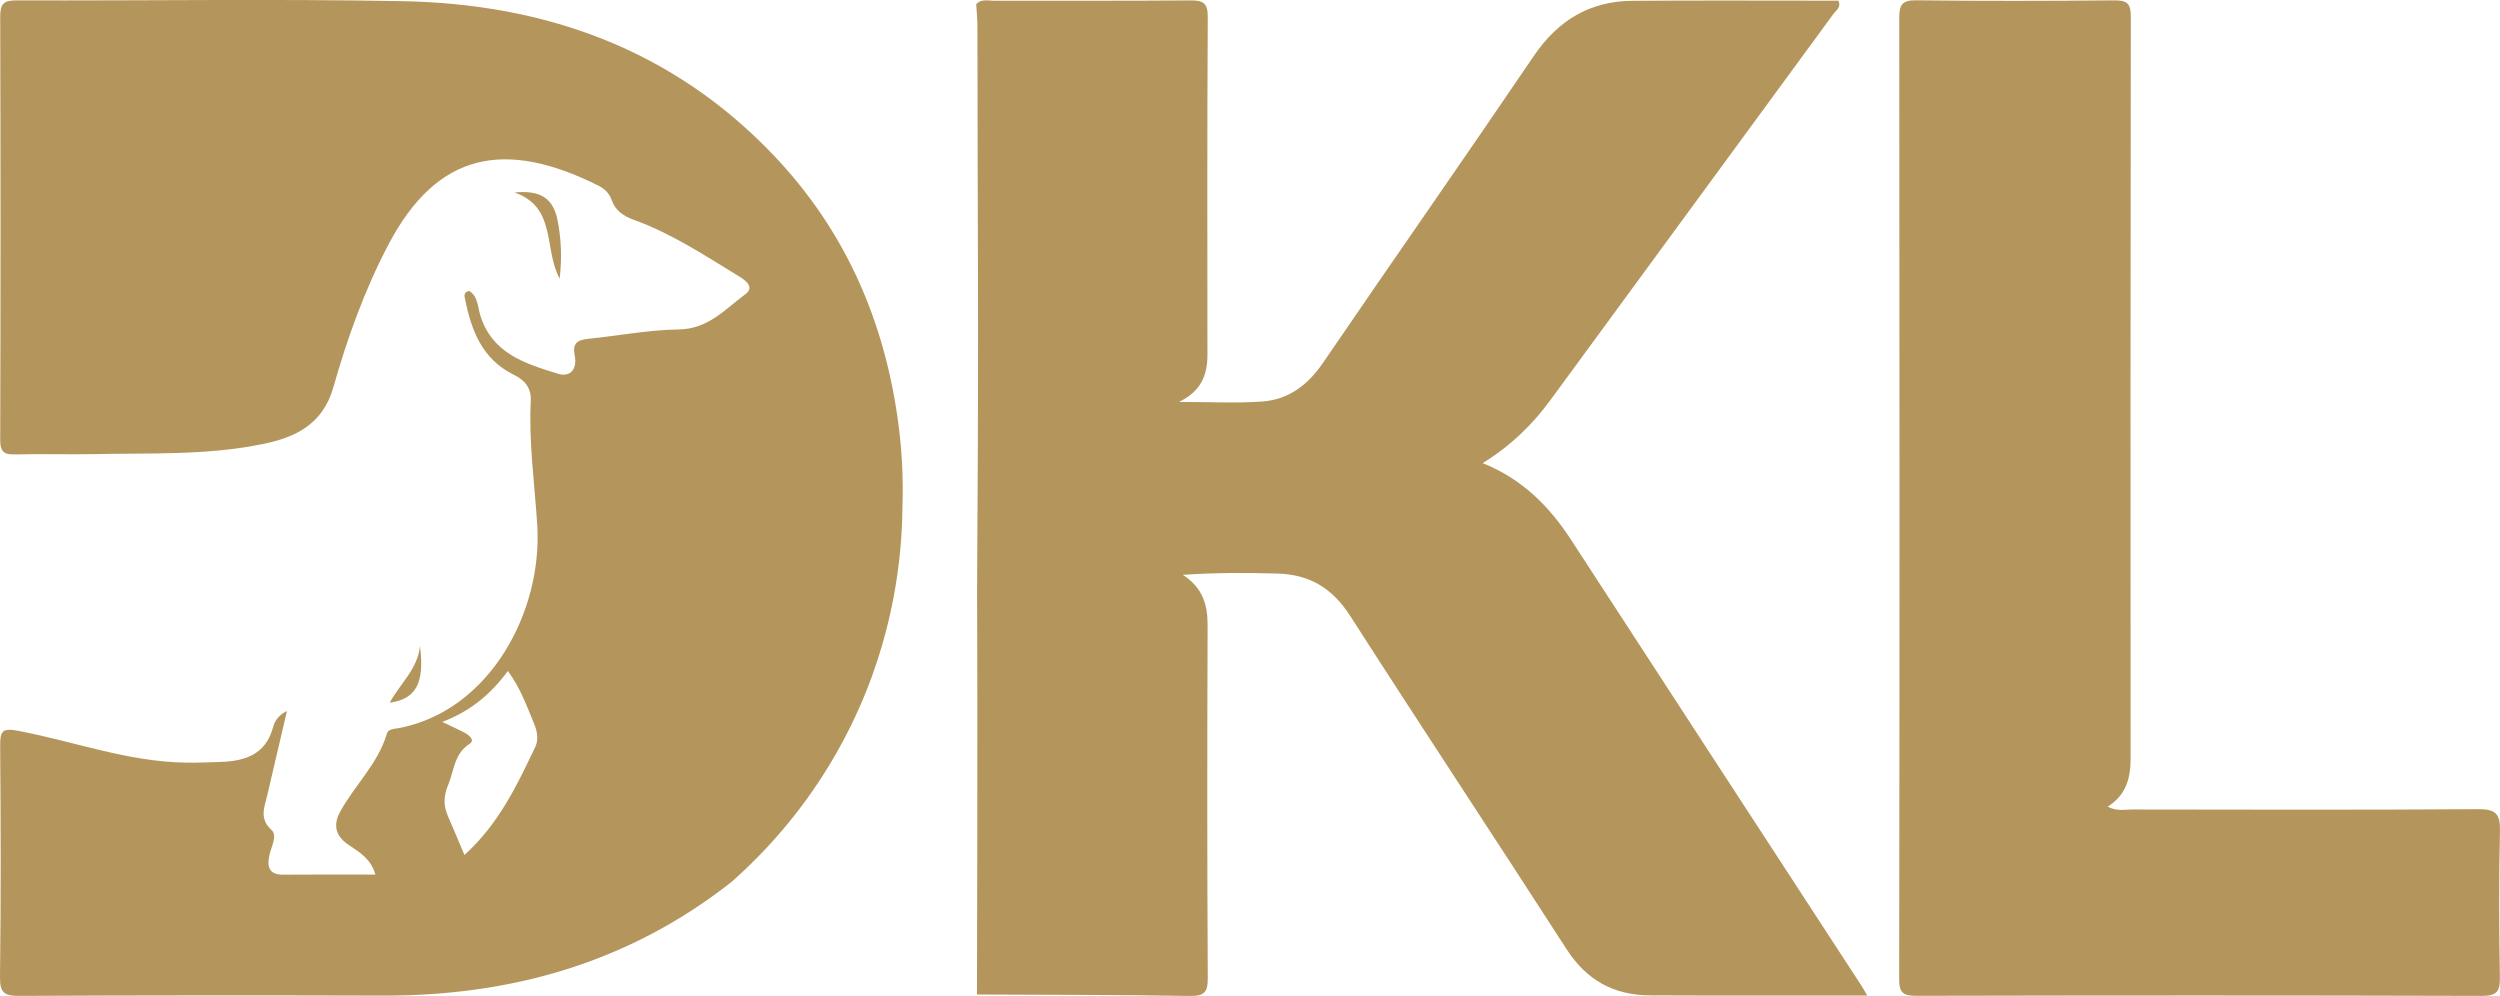
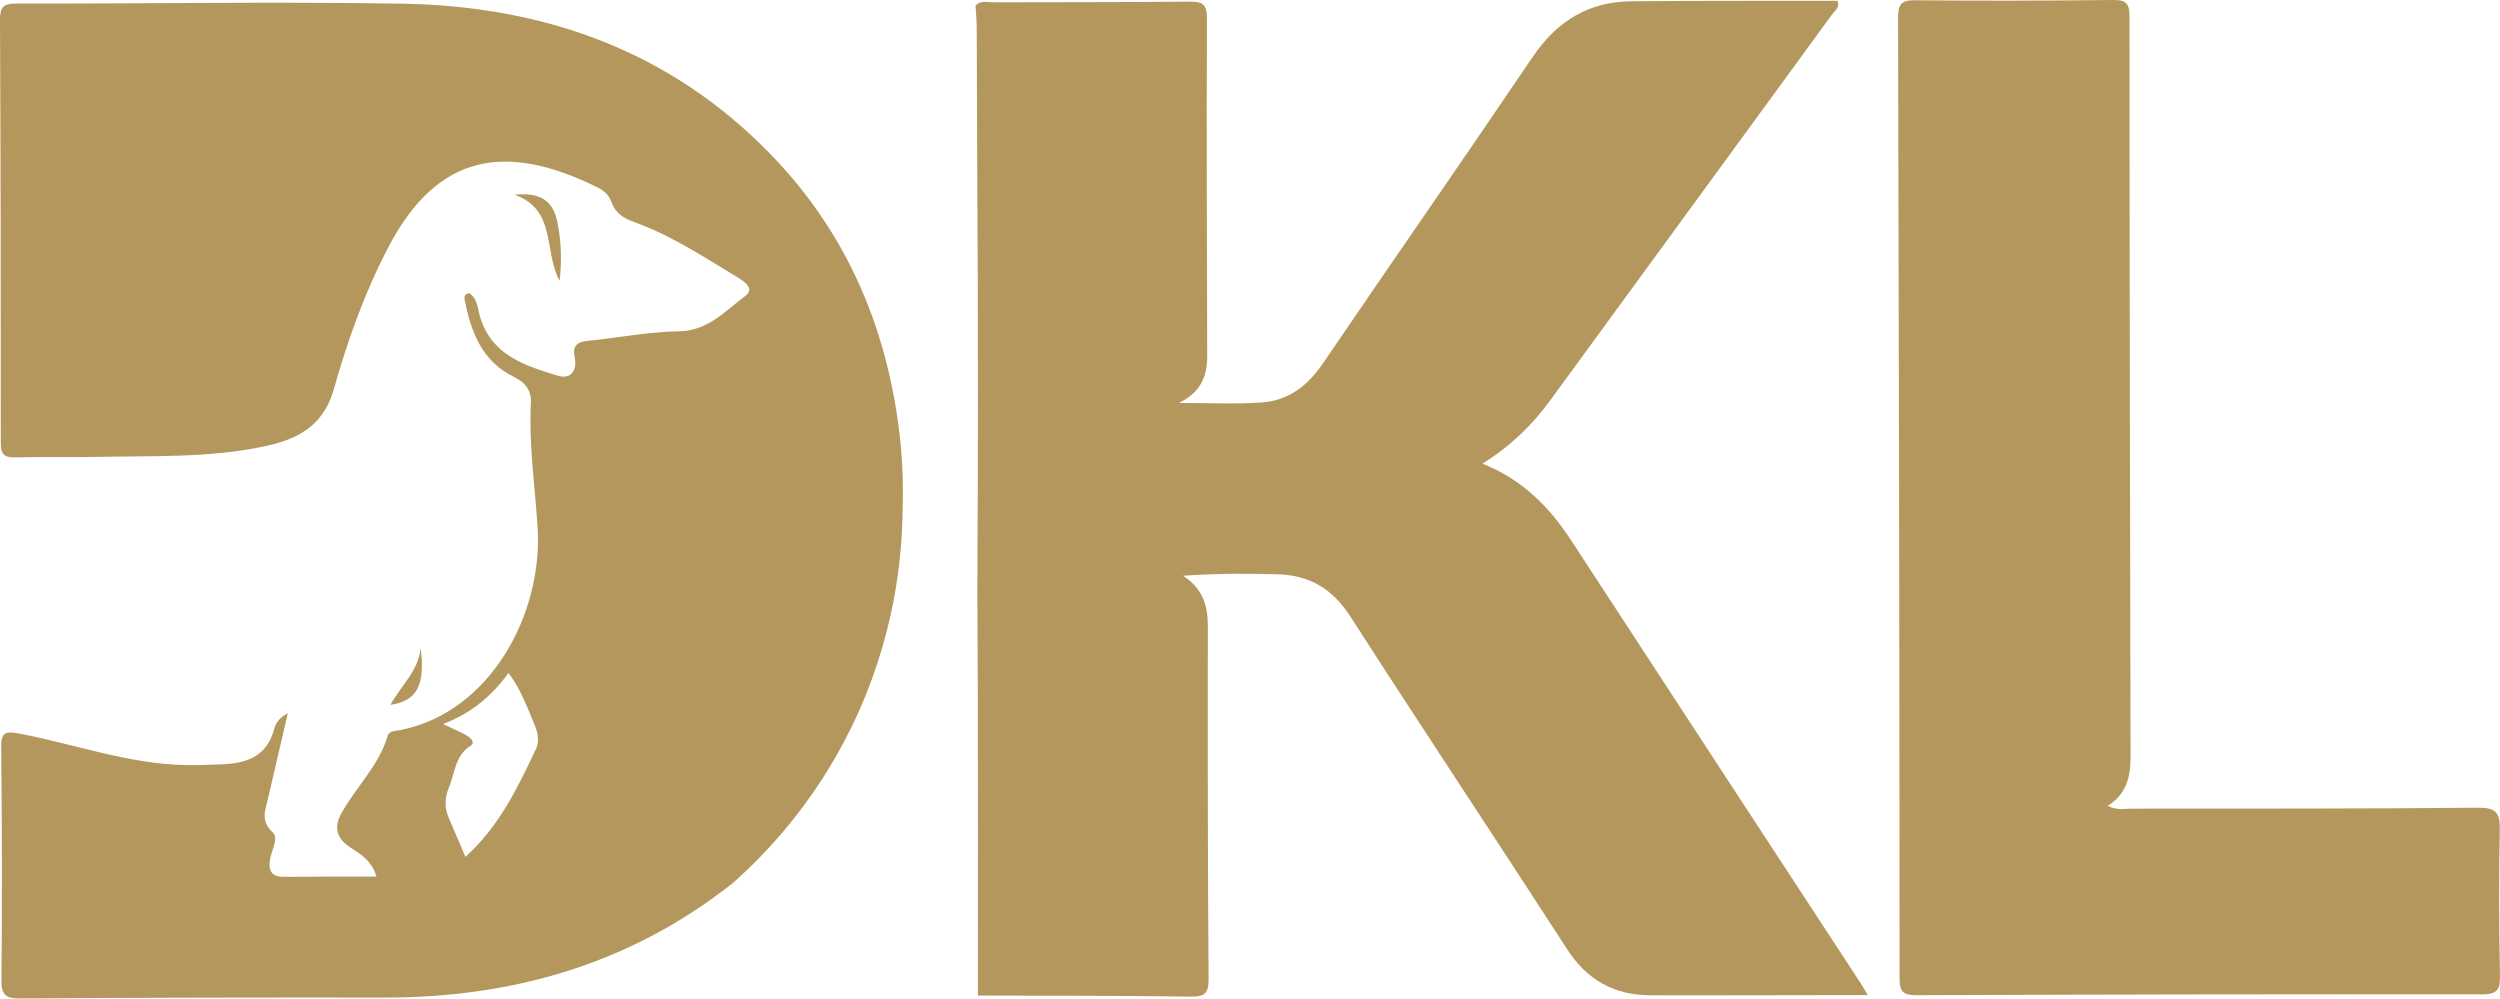
- <svg xmlns="http://www.w3.org/2000/svg" id="Capa_2" viewBox="0 0 598 238.23">
+ <svg xmlns="http://www.w3.org/2000/svg" id="Capa_2" viewBox="0 0 598.32 238.97">
  <defs>
-     <style>.cls-1{fill:#b4965c;}</style>
+     <style>.cls-1{fill:#b4975c;}</style>
  </defs>
  <g id="Capa_1-2">
    <g>
-       <path class="cls-1" d="M233.52,.97c1.22-1.3,2.81-.78,4.24-.79,15.63-.04,31.27,.05,46.9-.08,3.07-.03,4.27,.53,4.24,4.01-.16,26.92-.1,53.84-.08,80.75,0,4.78-1.44,8.7-6.81,11.28,7.23,0,13.6,.35,19.92-.1,6.31-.45,10.93-3.97,14.54-9.26,16.73-24.51,33.75-48.82,50.4-73.37,5.79-8.54,13.41-13.15,23.64-13.22,16.43-.11,32.87-.03,49.27-.03,.66,1.63-.58,2.29-1.2,3.14-22.54,30.77-45.11,61.51-67.64,92.29-4.35,5.94-9.5,11-16.29,15.19,9.58,3.85,16.01,10.42,21.23,18.46,23.01,35.43,46.11,70.82,69.17,106.22,.43,.66,.82,1.35,1.61,2.67-10.05,0-19.59,0-29.13,0-7.65,0-15.3,0-22.95-.04-8.62-.06-15.1-3.67-19.85-11.04-17.15-26.6-34.62-52.99-51.7-79.63-4.25-6.64-9.63-10.01-17.5-10.23-7.28-.2-14.52-.23-22.6,.31,4.86,3.15,5.95,7.29,5.93,12.17-.1,28.08-.12,56.16,.04,84.24,.02,3.52-.87,4.37-4.35,4.32-16.95-.28-33.91-.26-50.86-.34,.03-8.97,.06-22.46,.08-38.87,.07-54.83-.13-49.89-.01-67,.4-56.98,.05-78.22,.04-125.6,0-1.81-.19-3.63-.29-5.44Z" />
-       <path class="cls-1" d="M174.96,210.97c-24.48,19.26-52.61,27.27-83.42,27.18-28.95-.08-57.9-.08-86.85,.07-3.58,.02-4.74-.64-4.69-4.52,.24-18.45,.19-36.9,.04-55.35-.03-3.6,.6-4.25,4.41-3.52,13.33,2.55,26.24,7.4,40.01,7.59,2.81,.04,5.63-.06,8.44-.17,5.82-.22,10.67-1.83,12.42-8.29,.35-1.29,1.05-2.76,3.32-3.89-1.69,7.22-3.23,13.76-4.75,20.31-.66,2.81-1.9,5.43,1.04,8.13,1.53,1.41-.09,4.05-.51,6.12-.55,2.66-.12,4.62,3.3,4.59,7.27-.07,14.54-.02,22.07-.02-1.02-3.66-3.69-5.32-6.27-7.01-3.16-2.07-3.99-4.69-2.14-8.06,3.49-6.35,9.05-11.46,11.17-18.67,.34-1.17,1.93-1.11,3.06-1.33,21.65-4.28,34.17-27.9,32.9-48.45-.61-9.93-2.06-19.84-1.55-29.82,.16-3.23-1.62-5.01-4.06-6.22-7.71-3.79-10.21-10.79-11.74-18.44-.12-.58-.11-1.34,1.04-1.62,2.14,1.25,2.06,3.86,2.69,5.86,2.85,9.16,10.77,11.54,18.51,13.94,3.18,.99,4.7-1.29,4.07-4.34-.59-2.89,.61-3.73,3.18-3.99,7.26-.73,14.51-2.15,21.77-2.25,7-.1,11.04-4.86,15.83-8.39,2.37-1.75,.07-3.38-1.72-4.46-8.06-4.9-15.94-10.13-24.9-13.36-2.43-.88-4.43-2.16-5.32-4.75-.57-1.67-1.82-2.77-3.35-3.53-21.87-10.85-38.23-8.24-50.02,14.14-5.73,10.88-9.88,22.48-13.2,34.19-2.62,9.22-9.58,12.06-16.82,13.56-13.17,2.74-26.75,2.15-40.19,2.42-6.32,.12-12.65-.09-18.97,.08-2.66,.07-3.72-.47-3.71-3.46,.11-33.74,.11-67.49,0-101.23C.03,.95,.84,.08,3.93,.09c30.78,.11,61.57-.39,92.34,.19,34.14,.64,64.46,11.46,88.56,36.63,17.46,18.23,26.98,40.21,30.15,65.12,.82,6.46,1.1,12.9,.88,19.39-.1,10.86-1.73,30.67-12.41,52.35-9.01,18.29-20.76,30.39-28.49,37.2Zm-63.87-6.46c8.21-7.41,12.58-16.66,16.96-25.88,.79-1.66,.46-3.7-.23-5.35-1.77-4.25-3.28-8.66-6.35-12.78-4.01,5.5-8.98,9.66-15.69,12.18,2.23,1.07,3.89,1.8,5.48,2.66,1.01,.55,2.4,1.72,1.08,2.57-3.7,2.37-3.68,6.31-5.1,9.73-1.14,2.74-1.21,5.02-.1,7.57,1.24,2.84,2.43,5.7,3.95,9.29Z" />
-       <path class="cls-1" d="M504.15,192.96c2.25,1.13,4.07,.67,5.81,.67,27.61,.04,55.23,.12,82.84-.08,4.21-.03,5.29,1.16,5.19,5.27-.28,11.63-.22,23.27-.02,34.9,.06,3.33-.61,4.51-4.27,4.5-45.08-.14-90.16-.12-135.25-.02-3.1,0-4.18-.59-4.17-3.99,.11-76.62,.1-153.23,.02-229.85,0-3.08,.54-4.33,4.03-4.29,15.8,.2,31.61,.16,47.41,.02,3.01-.03,3.96,.71,3.95,3.85-.09,59.17-.08,118.33-.05,177.5,0,4.64-1.04,8.74-5.5,11.52Z" />
-       <path class="cls-1" d="M133.87,66.66c-3.88-7.16-.64-17.05-10.79-20.62,6.3-.6,9.29,1.43,10.32,6.79,.84,4.39,1.05,8.82,.47,13.83Z" />
-       <path class="cls-1" d="M93.22,168.09c2.5-4.6,6.69-8.08,7.24-13.55,1.14,8.89-.94,12.66-7.24,13.55Z" />
+       <path class="cls-1" d="M233.47,1.34c1.22-1.3,2.81-.79,4.24-.79,15.63-.06,31.27,0,46.9-.16,3.07-.03,4.27,.52,4.25,4.01-.12,26.92-.01,53.84,.06,80.75,.01,4.78-1.43,8.7-6.79,11.29,7.23-.01,13.6,.33,19.92-.13,6.31-.46,10.92-3.99,14.53-9.29,16.68-24.54,33.66-48.87,50.28-73.46,5.78-8.55,13.39-13.17,23.62-13.26,16.43-.14,32.87-.09,49.27-.11,.66,1.63-.57,2.29-1.2,3.15-22.49,30.81-45,61.59-67.48,92.4-4.34,5.94-9.49,11.01-16.27,15.22,9.59,3.84,16.03,10.4,21.26,18.42,23.07,35.39,46.23,70.74,69.35,106.1,.43,.66,.82,1.35,1.61,2.67-10.05,.02-19.59,.04-29.13,.05-7.65,0-15.3,.03-22.95,0-8.62-.04-15.11-3.64-19.87-11.01-17.19-26.57-34.71-52.93-51.83-79.55-4.27-6.63-9.65-9.99-17.52-10.2-7.28-.19-14.52-.21-22.6,.35,4.87,3.14,5.96,7.28,5.95,12.16-.05,28.08-.02,56.16,.18,84.24,.03,3.52-.86,4.38-4.35,4.33-16.95-.25-33.91-.2-50.86-.26,.01-8.97,.02-22.46,.02-38.87-.02-54.83-.22-49.89-.12-67,.3-56.98-.08-78.22-.18-125.6,0-1.81-.19-3.63-.29-5.44Z" />
+       <path class="cls-1" d="M175.27,211.43c-24.45,19.3-52.56,27.35-83.38,27.32-28.95-.03-57.9,.01-86.85,.21-3.58,.02-4.74-.63-4.7-4.51,.21-18.45,.12-36.9-.05-55.35-.03-3.6,.6-4.25,4.41-3.52,13.34,2.53,26.25,7.36,40.02,7.52,2.81,.03,5.63-.07,8.44-.18,5.82-.23,10.67-1.85,12.41-8.31,.35-1.29,1.05-2.76,3.31-3.9-1.68,7.23-3.2,13.77-4.72,20.31-.65,2.81-1.89,5.43,1.05,8.13,1.53,1.41-.08,4.05-.5,6.12-.54,2.66-.12,4.62,3.31,4.58,7.27-.08,14.54-.05,22.07-.06-1.02-3.66-3.69-5.32-6.28-7-3.17-2.07-4-4.69-2.15-8.05,3.48-6.36,9.03-11.48,11.14-18.68,.34-1.17,1.93-1.12,3.05-1.34,21.64-4.31,34.12-27.96,32.81-48.5-.63-9.93-2.1-19.83-1.61-29.82,.16-3.23-1.62-5.01-4.07-6.21-7.71-3.78-10.23-10.77-11.78-18.42-.12-.58-.11-1.34,1.04-1.62,2.14,1.25,2.07,3.85,2.7,5.85,2.87,9.16,10.79,11.52,18.53,13.91,3.18,.98,4.7-1.29,4.07-4.35-.59-2.88,.6-3.73,3.18-3.99,7.26-.74,14.5-2.17,21.77-2.28,7-.11,11.04-4.87,15.82-8.41,2.37-1.75,.06-3.38-1.73-4.46-8.07-4.89-15.96-10.11-24.92-13.32-2.43-.87-4.43-2.15-5.32-4.74-.57-1.67-1.83-2.77-3.35-3.52-21.88-10.81-38.25-8.18-50,14.23-5.71,10.89-9.84,22.5-13.14,34.21-2.6,9.23-9.56,12.07-16.8,13.59-13.16,2.77-26.75,2.2-40.18,2.48-6.32,.13-12.65-.07-18.97,.11-2.66,.08-3.72-.47-3.71-3.46C.22,72.25,.16,38.51,0,4.77-.01,1.71,.79,.84,3.89,.85c30.78,.06,61.57-.49,92.34,.03,34.14,.58,64.47,11.35,88.62,36.48,17.49,18.2,27.05,40.17,30.26,65.07,.83,6.45,1.12,12.9,.91,19.39-.08,10.86-1.68,30.67-12.32,52.37-8.98,18.31-20.71,30.43-28.43,37.25Zm-63.88-6.35c8.2-7.43,12.55-16.68,16.92-25.91,.78-1.66,.45-3.7-.24-5.35-1.78-4.25-3.3-8.65-6.37-12.76-4,5.51-8.96,9.68-15.67,12.21,2.23,1.07,3.89,1.8,5.49,2.65,1.01,.55,2.4,1.72,1.08,2.57-3.69,2.38-3.67,6.31-5.08,9.74-1.13,2.74-1.2,5.02-.09,7.57,1.24,2.84,2.44,5.7,3.97,9.28Z" />
+       <path class="cls-1" d="M504.42,192.87c2.25,1.12,4.07,.67,5.81,.66,27.61-.01,55.23,.03,82.84-.22,4.21-.04,5.29,1.15,5.2,5.26-.26,11.63-.18,23.27,.04,34.9,.06,3.33-.6,4.51-4.26,4.51-45.08-.06-90.16,.03-135.25,.2-3.1,.01-4.18-.58-4.18-3.98-.02-76.62-.16-153.23-.36-229.85,0-3.08,.53-4.33,4.02-4.29,15.8,.17,31.61,.11,47.41-.06,3.01-.03,3.96,.71,3.96,3.85,0,59.17,.12,118.33,.25,177.5,0,4.64-1.02,8.74-5.48,11.52Z" />
+       <path class="cls-1" d="M133.93,67.2c-3.89-7.15-.67-17.05-10.82-20.6,6.3-.61,9.3,1.41,10.33,6.77,.85,4.39,1.06,8.82,.49,13.83Z" />
+       <path class="cls-1" d="M93.45,168.69c2.5-4.6,6.67-8.09,7.22-13.57,1.16,8.89-.92,12.66-7.22,13.57Z" />
    </g>
  </g>
</svg>
